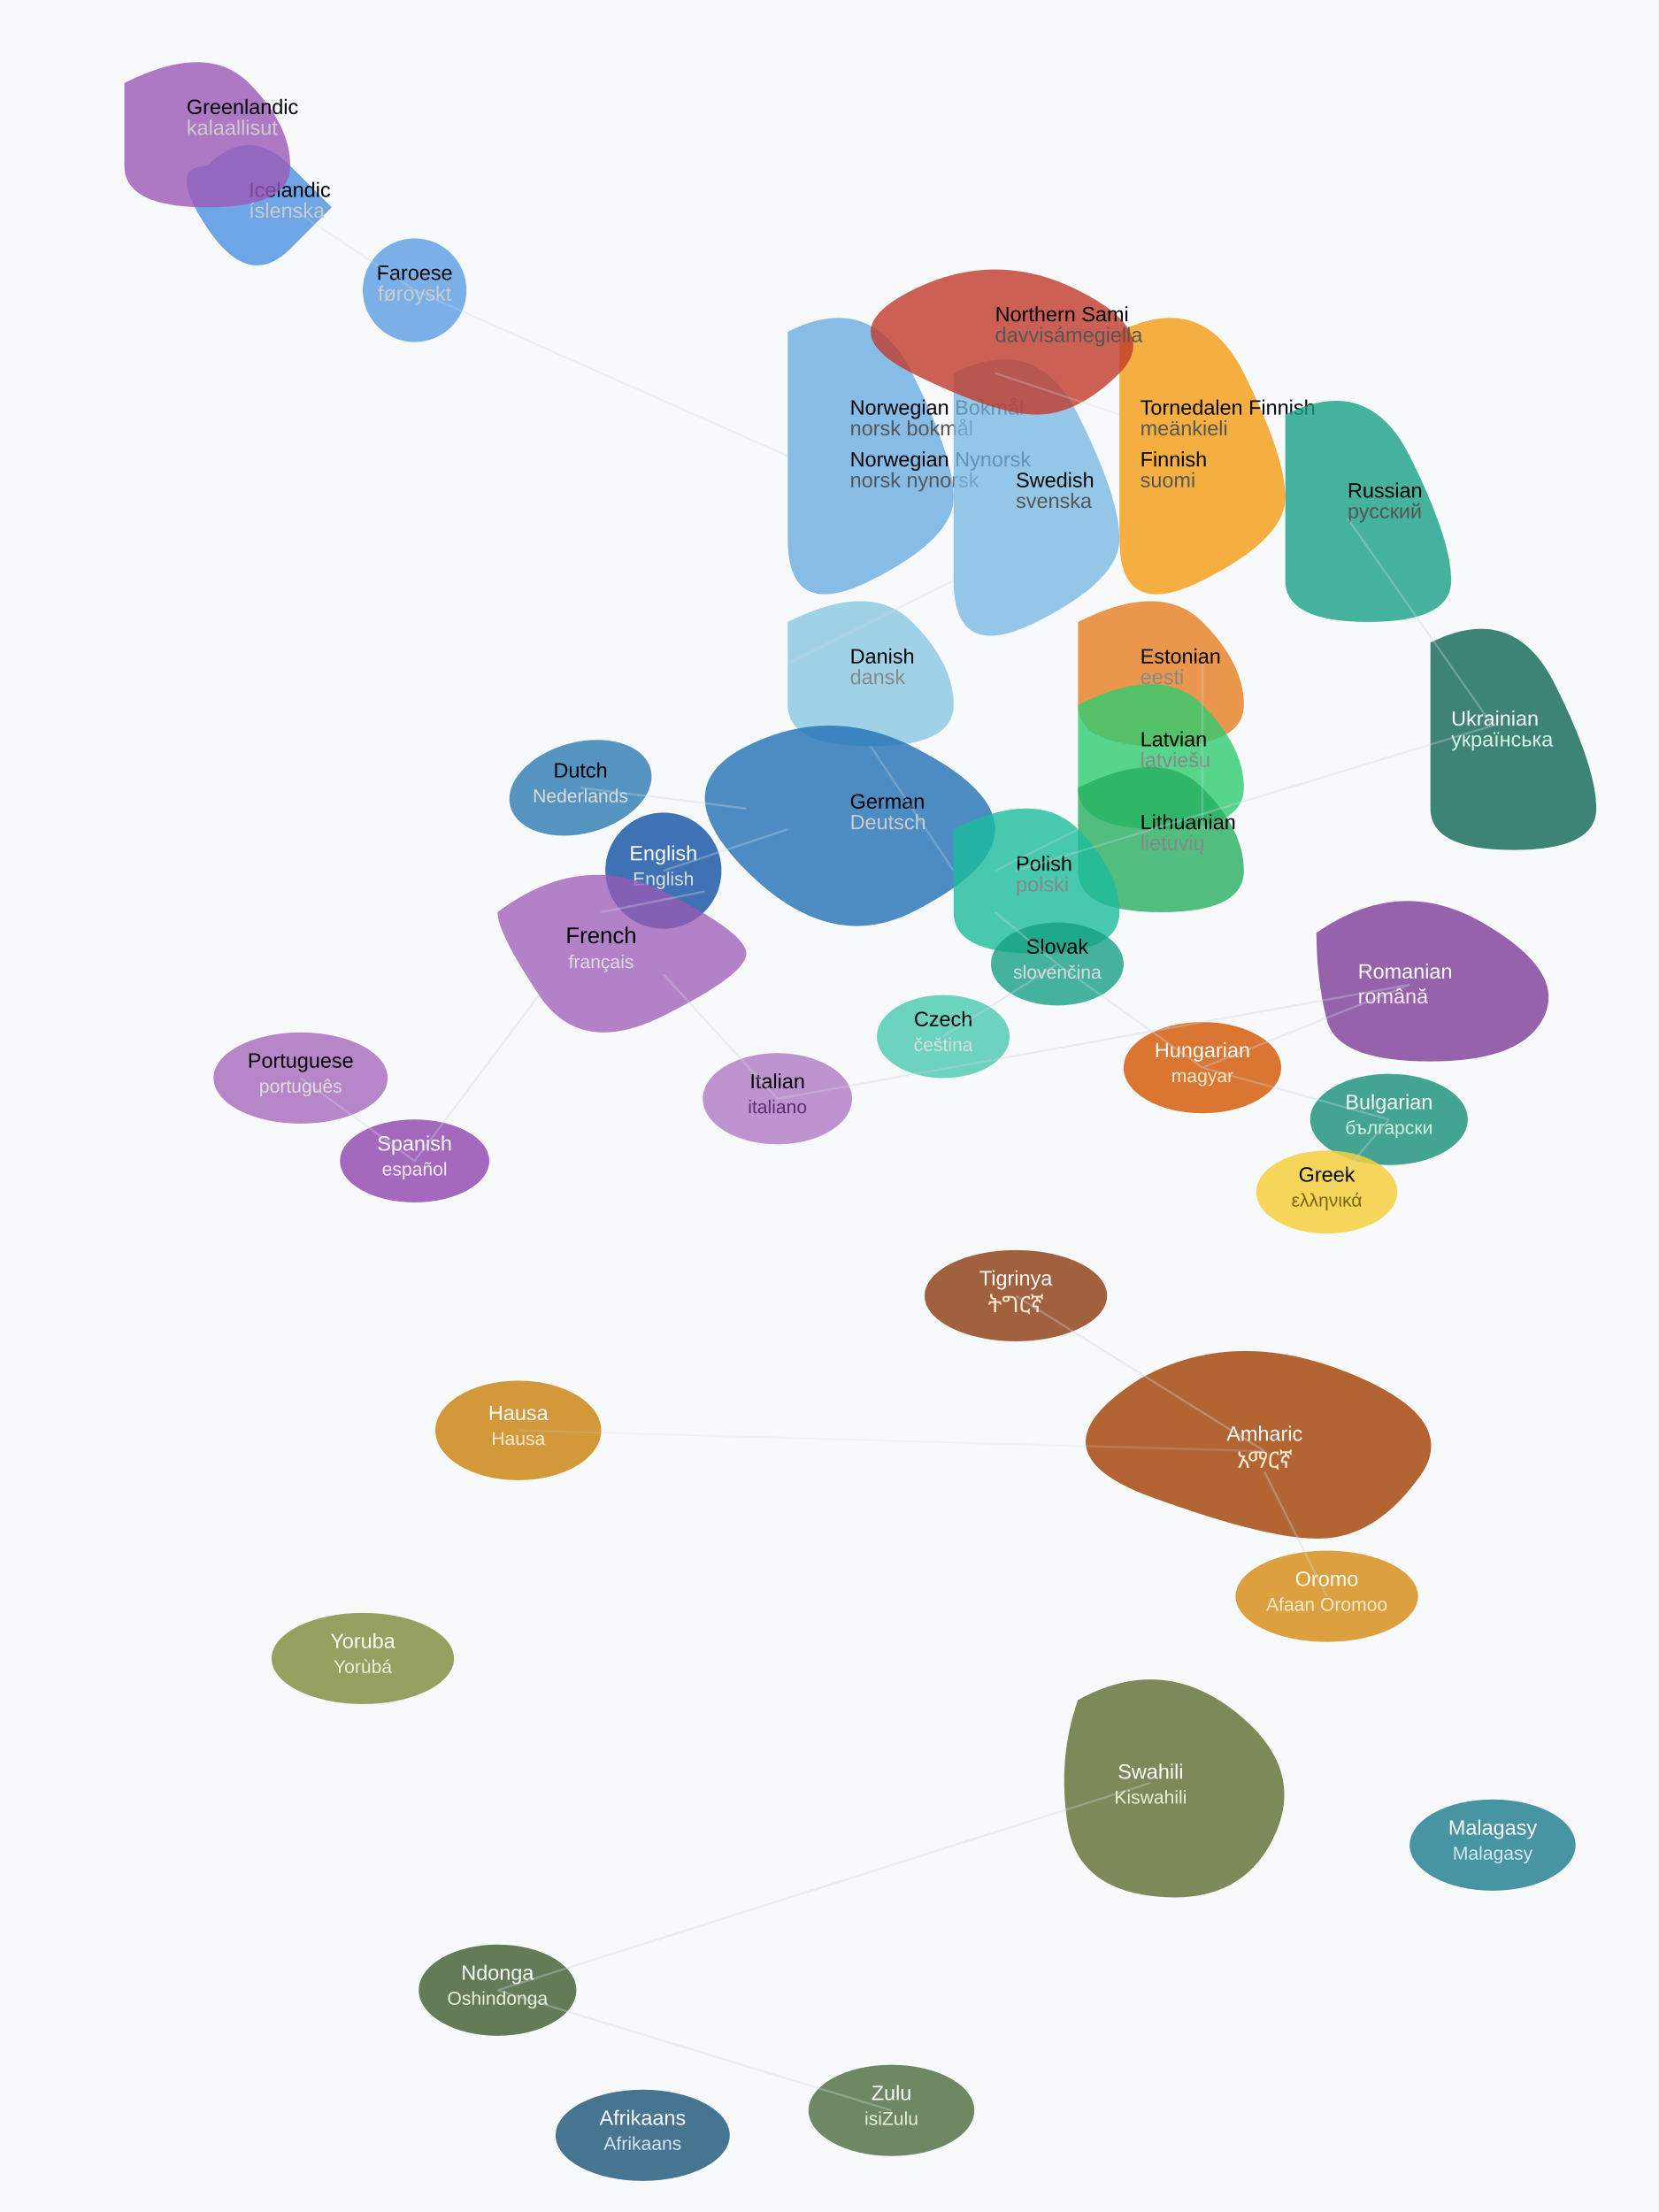
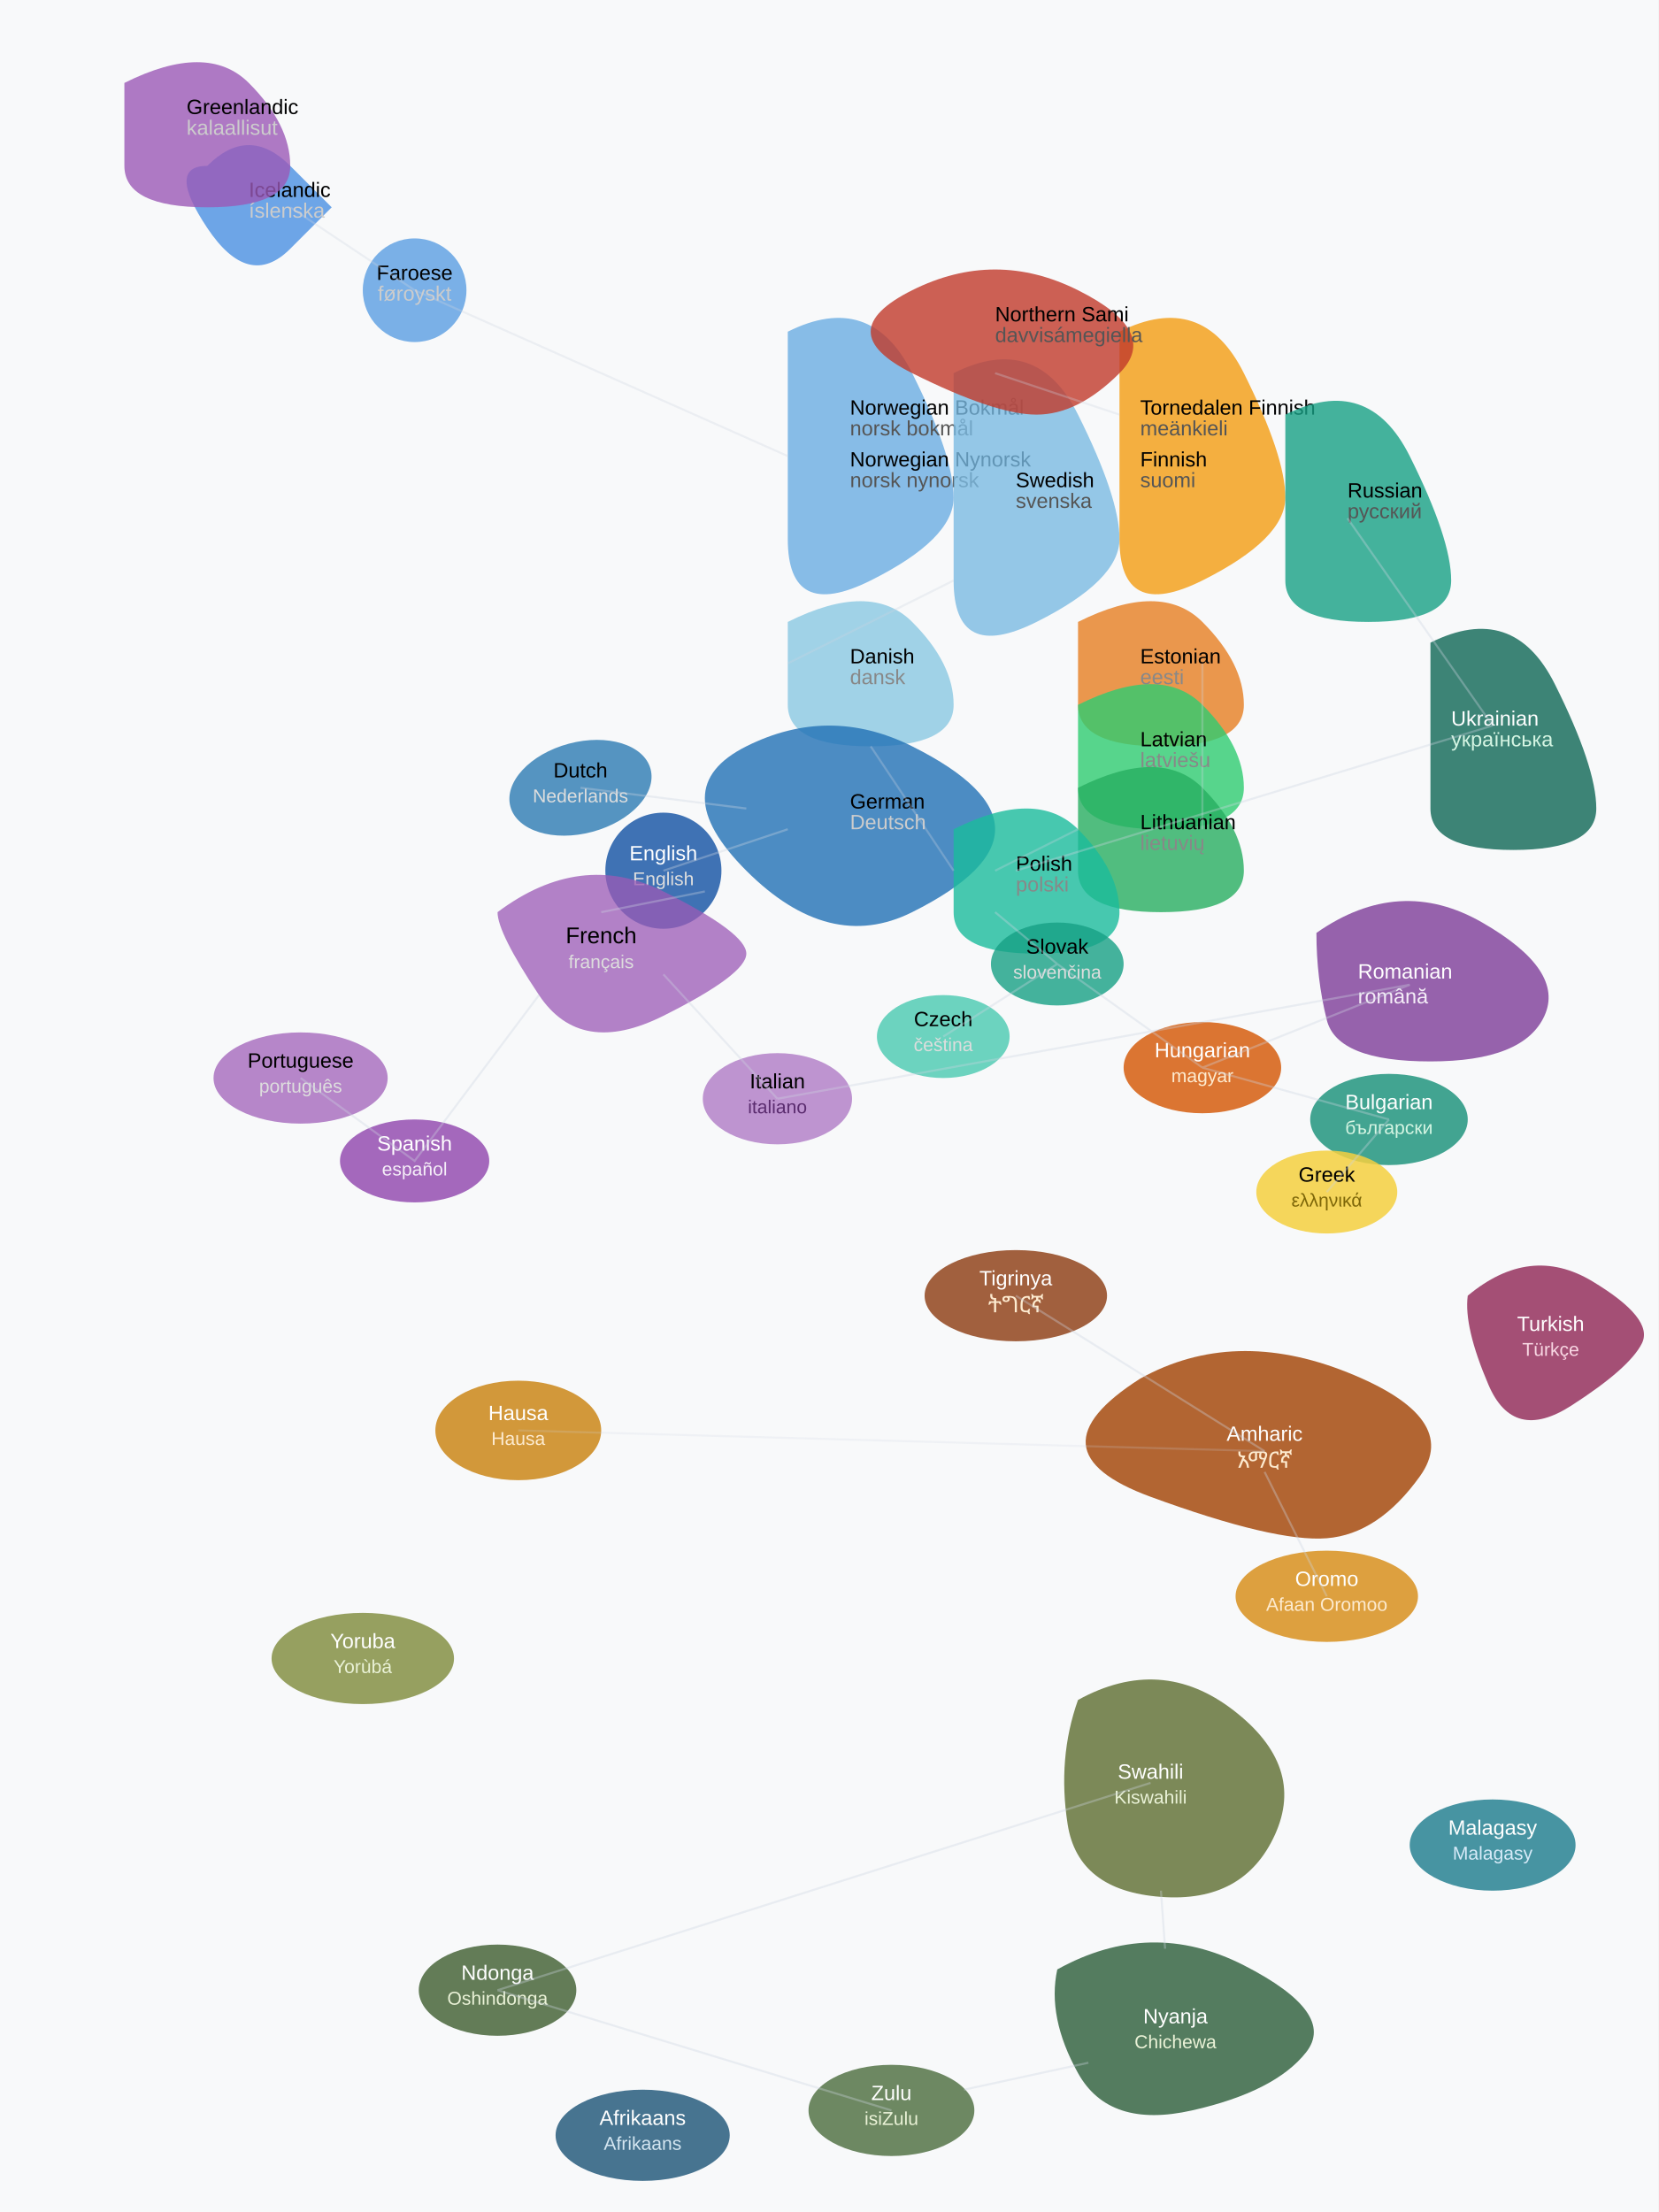
<svg xmlns="http://www.w3.org/2000/svg" viewBox="0 0 800 1067" width="800" height="1067">
  <rect width="800" height="1067" fill="#f8f9fa" />
  <path d="M100 80 Q120 60 140 80 T160 100 T140 120 T100 110 T100 80" fill="#4a90e2" opacity="0.8" />
  <text x="120" y="95" font-family="Arial" font-size="10">Icelandic</text>
  <text x="120" y="105" font-family="Arial" font-size="10" fill="#ccc">íslenska</text>
  <circle cx="200" cy="140" r="25" fill="#5a9ee2" opacity="0.8" />
  <text x="200" y="135" font-family="Arial" font-size="10" text-anchor="middle">Faroese</text>
  <text x="200" y="145" font-family="Arial" font-size="10" text-anchor="middle" fill="#ccc">føroyskt</text>
  <path d="M380 160 Q420 140 440 180 T460 240 T420 280 T380 260 T380 160" fill="#6aace2" opacity="0.8" />
  <text x="410" y="200" font-family="Arial" font-size="10">Norwegian Bokmål</text>
  <text x="410" y="210" font-family="Arial" font-size="10" fill="#555">norsk bokmål</text>
  <text x="410" y="225" font-family="Arial" font-size="10">Norwegian Nynorsk</text>
  <text x="410" y="235" font-family="Arial" font-size="10" fill="#555">norsk nynorsk</text>
  <path d="M460 180 Q500 160 520 200 T540 260 T500 300 T460 280 T460 180" fill="#7abae2" opacity="0.8" />
  <text x="490" y="235" font-family="Arial" font-size="10">Swedish</text>
  <text x="490" y="245" font-family="Arial" font-size="10" fill="#555">svenska</text>
  <path d="M380 300 Q420 280 440 300 T460 340 T420 360 T380 340 T380 300" fill="#8ac8e2" opacity="0.8" />
  <text x="410" y="320" font-family="Arial" font-size="10">Danish</text>
  <text x="410" y="330" font-family="Arial" font-size="10" fill="#888">dansk</text>
  <path d="M360 360 Q400 340 440 360 T480 400 T440 440 T360 420 T360 360" fill="#2171b5" opacity="0.8" />
  <text x="410" y="390" font-family="Arial" font-size="10">German</text>
  <text x="410" y="400" font-family="Arial" font-size="10" fill="#ccc">Deutsch</text>
  <path d="M540 160 Q580 140 600 180 T620 240 T580 280 T540 260 T540 160" fill="#f39c12" opacity="0.8" />
  <text x="550" y="200" font-family="Arial" font-size="10">Tornedalen Finnish</text>
  <text x="550" y="210" font-family="Arial" font-size="10" fill="#555">meänkieli</text>
  <text x="550" y="225" font-family="Arial" font-size="10">Finnish</text>
  <text x="550" y="235" font-family="Arial" font-size="10" fill="#555">suomi</text>
  <path d="M440 140 Q480 120 520 140 T540 180 T500 200 T440 180 T440 140" fill="#c0392b" opacity="0.8" />
  <text x="480" y="155" font-family="Arial" font-size="10">Northern Sami</text>
  <text x="480" y="165" font-family="Arial" font-size="10" fill="#555">davvisámegiella</text>
  <path d="M520 300 Q560 280 580 300 T600 340 T560 360 T520 340 T520 300" fill="#e67e22" opacity="0.8" />
  <text x="550" y="320" font-family="Arial" font-size="10">Estonian</text>
  <text x="550" y="330" font-family="Arial" font-size="10" fill="#888">eesti</text>
  <path d="M520 340 Q560 320 580 340 T600 380 T560 400 T520 380 T520 340" fill="#2ecc71" opacity="0.8" />
  <text x="550" y="360" font-family="Arial" font-size="10">Latvian</text>
  <text x="550" y="370" font-family="Arial" font-size="10" fill="#888">latviešu</text>
  <path d="M520 380 Q560 360 580 380 T600 420 T560 440 T520 420 T520 380" fill="#27ae60" opacity="0.8" />
  <text x="550" y="400" font-family="Arial" font-size="10">Lithuanian</text>
  <text x="550" y="410" font-family="Arial" font-size="10" fill="#888">lietuvių</text>
  <path d="M460 400 Q500 380 520 400 T540 440 T500 460 T460 440 T460 400" fill="#1abc9c" opacity="0.8" />
  <text x="490" y="420" font-family="Arial" font-size="10">Polish</text>
  <text x="490" y="430" font-family="Arial" font-size="10" fill="#888">polski</text>
  <path d="M620 200 Q660 180 680 220 T700 280 T660 300 T620 280 T620 200" fill="#16a085" opacity="0.8" />
  <text x="650" y="240" font-family="Arial" font-size="10">Russian</text>
  <text x="650" y="250" font-family="Arial" font-size="10" fill="#555">русский</text>
  <path d="M690 310 Q730 290 750 330 T770 390 T730 410 T690 390 T690 310" fill="#0e6655" opacity="0.8" />
  <text x="700" y="350" font-family="Arial" font-size="10" fill="#fff">Ukrainian</text>
  <text x="700" y="360" font-family="Arial" font-size="10" fill="#d5f5e3">українська</text>
  <path d="M60 40 Q100 20 120 40 T140 80 T100 100 T60 80 T60 40" fill="#9b59b6" opacity="0.8" />
  <text x="90" y="55" font-family="Arial" font-size="10">Greenlandic</text>
  <text x="90" y="65" font-family="Arial" font-size="10" fill="#ccc">kalaallisut</text>
  <g stroke="#ccd3e0" stroke-width="1" opacity="0.3">
    <path d="M140 100 L200 140" fill="none" />
    <path d="M200 140 L380 220" fill="none" />
    <path d="M480 180 L540 200" fill="none" />
    <path d="M460 280 L380 320" fill="none" />
    <path d="M420 360 L460 420" fill="none" />
    <path d="M480 420 L520 400" fill="none" />
    <path d="M580 320 L580 360" fill="none" />
    <path d="M580 360 L580 400" fill="none" />
  </g>
  <circle cx="320" cy="420" r="28" fill="#1e5aa8" opacity="0.85" />
  <text x="320" y="415" font-family="Arial" font-size="10" text-anchor="middle" fill="#fff">English</text>
  <text x="320" y="427" font-family="Arial" font-size="9" text-anchor="middle" fill="#ddd">English</text>
  <ellipse cx="280" cy="380" rx="35" ry="22" fill="#2c7bb3" opacity="0.8" transform="rotate(-15 280 380)" />
  <text x="280" y="375" font-family="Arial" font-size="10" text-anchor="middle">Dutch</text>
  <text x="280" y="387" font-family="Arial" font-size="9" text-anchor="middle" fill="#ddd">Nederlands</text>
  <path d="M240 440 Q280 410 320 430 T360 460 T320 490 T260 480 T240 440" fill="#9b59b6" opacity="0.75" />
  <text x="290" y="455" font-family="Arial" font-size="11" text-anchor="middle">French</text>
  <text x="290" y="467" font-family="Arial" font-size="9" text-anchor="middle" fill="#ddd">français</text>
  <ellipse cx="510" cy="465" rx="32" ry="20" fill="#16a085" opacity="0.8" />
  <text x="510" y="460" font-family="Arial" font-size="10" text-anchor="middle">Slovak</text>
  <text x="510" y="472" font-family="Arial" font-size="9" text-anchor="middle" fill="#ddd">slovenčina</text>
  <ellipse cx="455" cy="500" rx="32" ry="20" fill="#48c9b0" opacity="0.8" />
  <text x="455" y="495" font-family="Arial" font-size="10" text-anchor="middle">Czech</text>
  <text x="455" y="507" font-family="Arial" font-size="9" text-anchor="middle" fill="#ddd">čeština</text>
  <ellipse cx="580" cy="515" rx="38" ry="22" fill="#d35400" opacity="0.8" />
  <text x="580" y="510" font-family="Arial" font-size="10" text-anchor="middle" fill="#fff">Hungarian</text>
  <text x="580" y="522" font-family="Arial" font-size="9" text-anchor="middle" fill="#fdebd0">magyar</text>
  <path d="M635 450 Q675 422 715 445 T745 490 T690 512 T640 492 T635 450" fill="#7d3c98" opacity="0.8" />
  <text x="655" y="472" font-family="Arial" font-size="10" fill="#fff">Romanian</text>
  <text x="655" y="484" font-family="Arial" font-size="10" fill="#f5eef8">română</text>
  <ellipse cx="145" cy="520" rx="42" ry="22" fill="#a569bd" opacity="0.8" />
  <text x="145" y="515" font-family="Arial" font-size="10" text-anchor="middle">Portuguese</text>
  <text x="145" y="527" font-family="Arial" font-size="9" text-anchor="middle" fill="#ddd">português</text>
  <ellipse cx="200" cy="560" rx="36" ry="20" fill="#8e44ad" opacity="0.8" />
  <text x="200" y="555" font-family="Arial" font-size="10" text-anchor="middle" fill="#fff">Spanish</text>
  <text x="200" y="567" font-family="Arial" font-size="9" text-anchor="middle" fill="#f5eef8">español</text>
  <ellipse cx="375" cy="530" rx="36" ry="22" fill="#af7ac5" opacity="0.8" />
  <text x="375" y="525" font-family="Arial" font-size="10" text-anchor="middle">Italian</text>
  <text x="375" y="537" font-family="Arial" font-size="9" text-anchor="middle" fill="#5b2c6f">italiano</text>
  <ellipse cx="670" cy="540" rx="38" ry="22" fill="#148f77" opacity="0.8" />
  <text x="670" y="535" font-family="Arial" font-size="10" text-anchor="middle" fill="#fff">Bulgarian</text>
  <text x="670" y="547" font-family="Arial" font-size="9" text-anchor="middle" fill="#d5f5e3">български</text>
  <ellipse cx="640" cy="575" rx="34" ry="20" fill="#f4d03f" opacity="0.85" />
  <text x="640" y="570" font-family="Arial" font-size="10" text-anchor="middle">Greek</text>
  <text x="640" y="582" font-family="Arial" font-size="9" text-anchor="middle" fill="#7d6608">ελληνικά</text>
+   <path d="M708 625 Q738 600 768 618 T792 648 T758 678 T718 668 T708 625" fill="#8e2454" opacity="0.8" />
+   <text x="748" y="642" font-family="Arial" font-size="10" text-anchor="middle" fill="#fff">Turkish</text>
+   <text x="748" y="654" font-family="Arial" font-size="9" text-anchor="middle" fill="#f8d7e3">Türkçe</text>
  <g stroke="#ccd3e0" stroke-width="1" opacity="0.35">
    <path d="M320 420 L380 400" fill="none" />
    <path d="M280 380 L360 390" fill="none" />
    <path d="M290 440 L340 430" fill="none" />
    <path d="M510 465 L480 440" fill="none" />
    <path d="M455 500 L510 465" fill="none" />
    <path d="M580 515 L510 465" fill="none" />
    <path d="M680 475 L580 515" fill="none" />
    <path d="M680 475 L375 530" fill="none" />
    <path d="M145 520 L200 560 L260 480" fill="none" />
    <path d="M375 530 L320 470" fill="none" />
    <path d="M670 540 L580 515" fill="none" />
    <path d="M640 575 L670 540" fill="none" />
    <path d="M720 350 L650 250" fill="none" />
    <path d="M720 350 L490 420" fill="none" />
  </g>
  <ellipse cx="250" cy="690" rx="40" ry="24" fill="#c87f0a" opacity="0.8" />
  <text x="250" y="685" font-family="Arial" font-size="10" text-anchor="middle" fill="#fff">Hausa</text>
  <text x="250" y="697" font-family="Arial" font-size="9" text-anchor="middle" fill="#fdebd0">Hausa</text>
  <ellipse cx="175" cy="800" rx="44" ry="22" fill="#7d8a3a" opacity="0.8" />
  <text x="175" y="795" font-family="Arial" font-size="10" text-anchor="middle" fill="#fff">Yoruba</text>
  <text x="175" y="807" font-family="Arial" font-size="9" text-anchor="middle" fill="#eaf2d7">Yorùbá</text>
  <ellipse cx="490" cy="625" rx="44" ry="22" fill="#8b3a0f" opacity="0.8" />
  <text x="490" y="620" font-family="Arial" font-size="10" text-anchor="middle" fill="#fff">Tigrinya</text>
  <text x="490" y="633" font-family="'Kefa III', Kefa, Ebrima, Nyala, 'Noto Sans Ethiopic', sans-serif" font-size="11" text-anchor="middle" fill="#fdebd0">ትግርኛ</text>
  <path d="M550 665 Q595 640 650 662 T685 712 T640 742 T555 722 T550 665" fill="#a04000" opacity="0.8" />
  <text x="610" y="695" font-family="Arial" font-size="10" text-anchor="middle" fill="#fff">Amharic</text>
  <text x="610" y="708" font-family="'Kefa III', Kefa, Ebrima, Nyala, 'Noto Sans Ethiopic', sans-serif" font-size="11" text-anchor="middle" fill="#fdebd0">አማርኛ</text>
  <ellipse cx="640" cy="770" rx="44" ry="22" fill="#d68910" opacity="0.8" />
  <text x="640" y="765" font-family="Arial" font-size="10" text-anchor="middle" fill="#fff">Oromo</text>
  <text x="640" y="777" font-family="Arial" font-size="9" text-anchor="middle" fill="#fdebd0">Afaan Oromoo</text>
  <path d="M520 820 Q560 798 595 825 T615 885 T560 915 T515 880 T520 820" fill="#5d6d2f" opacity="0.8" />
  <text x="555" y="858" font-family="Arial" font-size="10" text-anchor="middle" fill="#fff">Swahili</text>
  <text x="555" y="870" font-family="Arial" font-size="9" text-anchor="middle" fill="#eaf2d7">Kiswahili</text>
+   <path d="M510 950 Q555 925 600 948 T630 990 T575 1018 T520 1000 T510 950" fill="#2a5c38" opacity="0.8" />
+   <text x="567" y="976" font-family="Arial" font-size="10" text-anchor="middle" fill="#fff">Nyanja</text>
+   <text x="567" y="988" font-family="Arial" font-size="9" text-anchor="middle" fill="#eaf2d7">Chichewa</text>
  <ellipse cx="720" cy="890" rx="40" ry="22" fill="#1a7a8c" opacity="0.8" />
  <text x="720" y="885" font-family="Arial" font-size="10" text-anchor="middle" fill="#fff">Malagasy</text>
  <text x="720" y="897" font-family="Arial" font-size="9" text-anchor="middle" fill="#d6eaf8">Malagasy</text>
  <ellipse cx="240" cy="960" rx="38" ry="22" fill="#3d5c2e" opacity="0.8" />
  <text x="240" y="955" font-family="Arial" font-size="10" text-anchor="middle" fill="#fff">Ndonga</text>
  <text x="240" y="967" font-family="Arial" font-size="9" text-anchor="middle" fill="#eaf2d7">Oshindonga</text>
  <ellipse cx="430" cy="1018" rx="40" ry="22" fill="#4a6b3c" opacity="0.8" />
  <text x="430" y="1013" font-family="Arial" font-size="10" text-anchor="middle" fill="#fff">Zulu</text>
  <text x="430" y="1025" font-family="Arial" font-size="9" text-anchor="middle" fill="#eaf2d7">isiZulu</text>
  <ellipse cx="310" cy="1030" rx="42" ry="22" fill="#1a5276" opacity="0.8" />
  <text x="310" y="1025" font-family="Arial" font-size="10" text-anchor="middle" fill="#fff">Afrikaans</text>
  <text x="310" y="1037" font-family="Arial" font-size="9" text-anchor="middle" fill="#d4e6f1">Afrikaans</text>
  <g stroke="#ccd3e0" stroke-width="1" opacity="0.35">
    <path d="M490 625 L610 700" fill="none" />
    <path d="M610 710 L640 770" fill="none" />
    <path d="M555 860 L240 960" fill="none" />
+     <path d="M560 912 L562 940" fill="none" />
+     <path d="M525 995 L465 1008" fill="none" />
    <path d="M240 960 L430 1018" fill="none" />
  </g>
  <g stroke="#ccd3e0" stroke-width="1" opacity="0.2">
    <path d="M250 690 L610 700" fill="none" />
  </g>
</svg>
